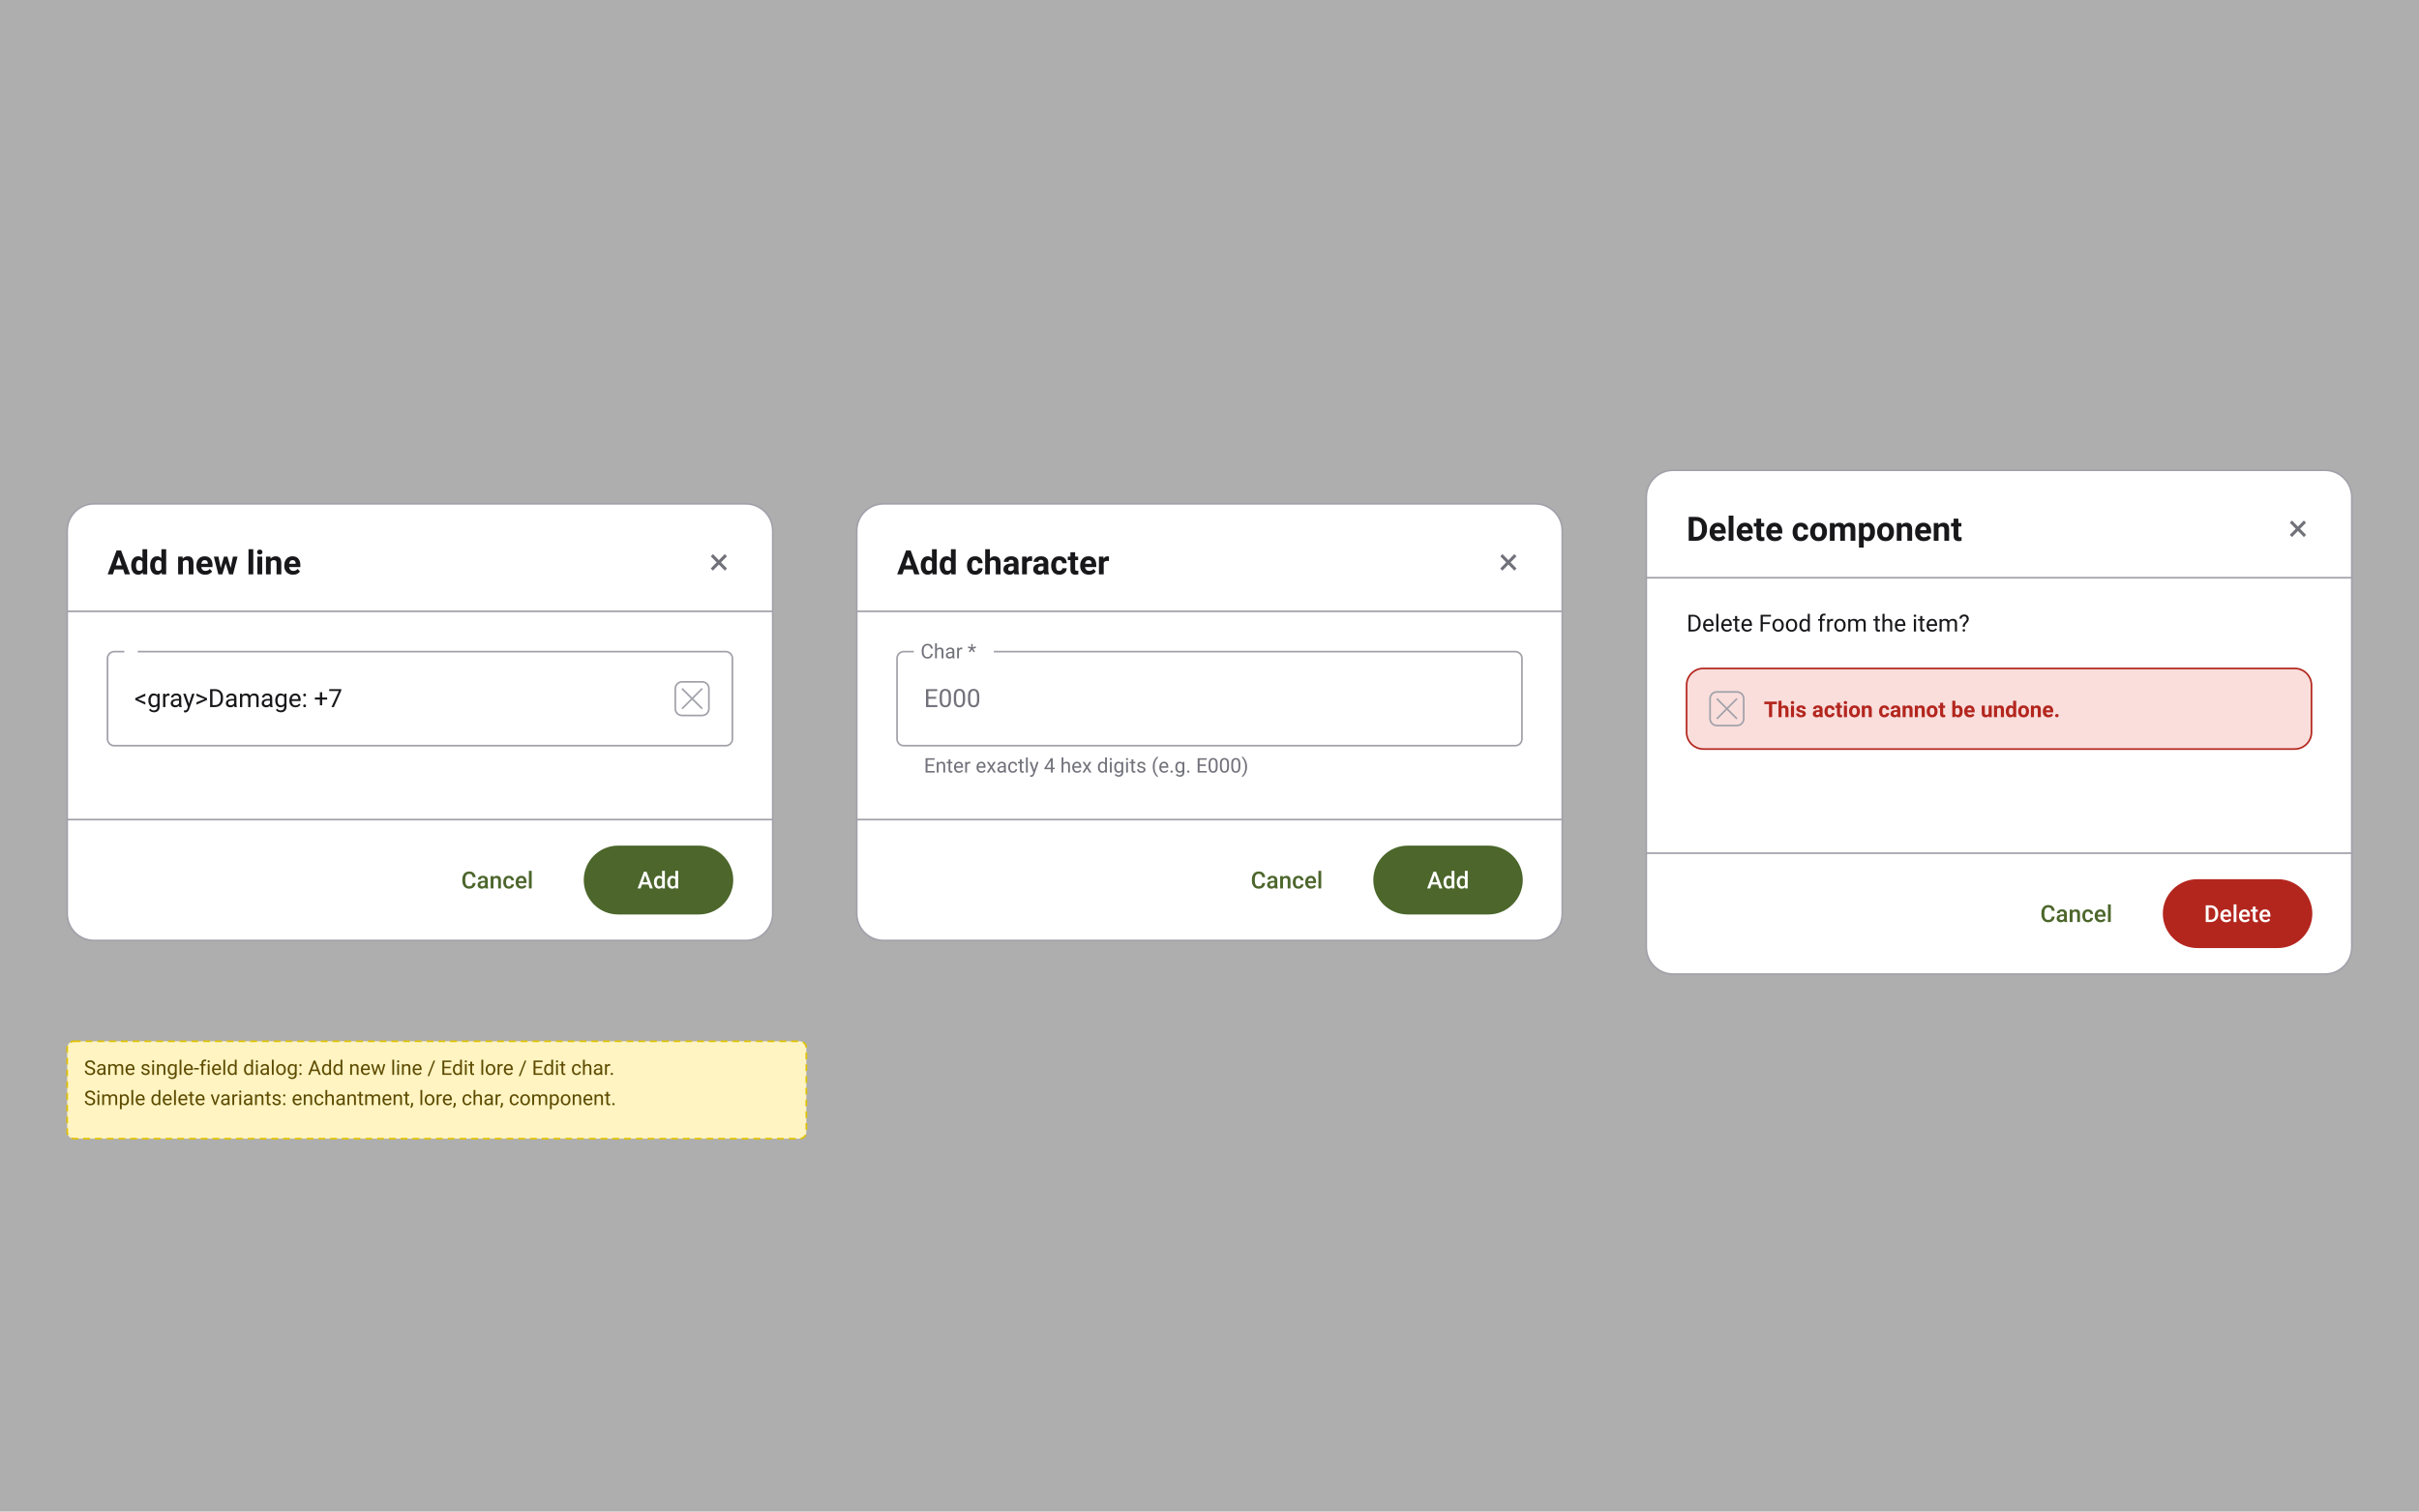
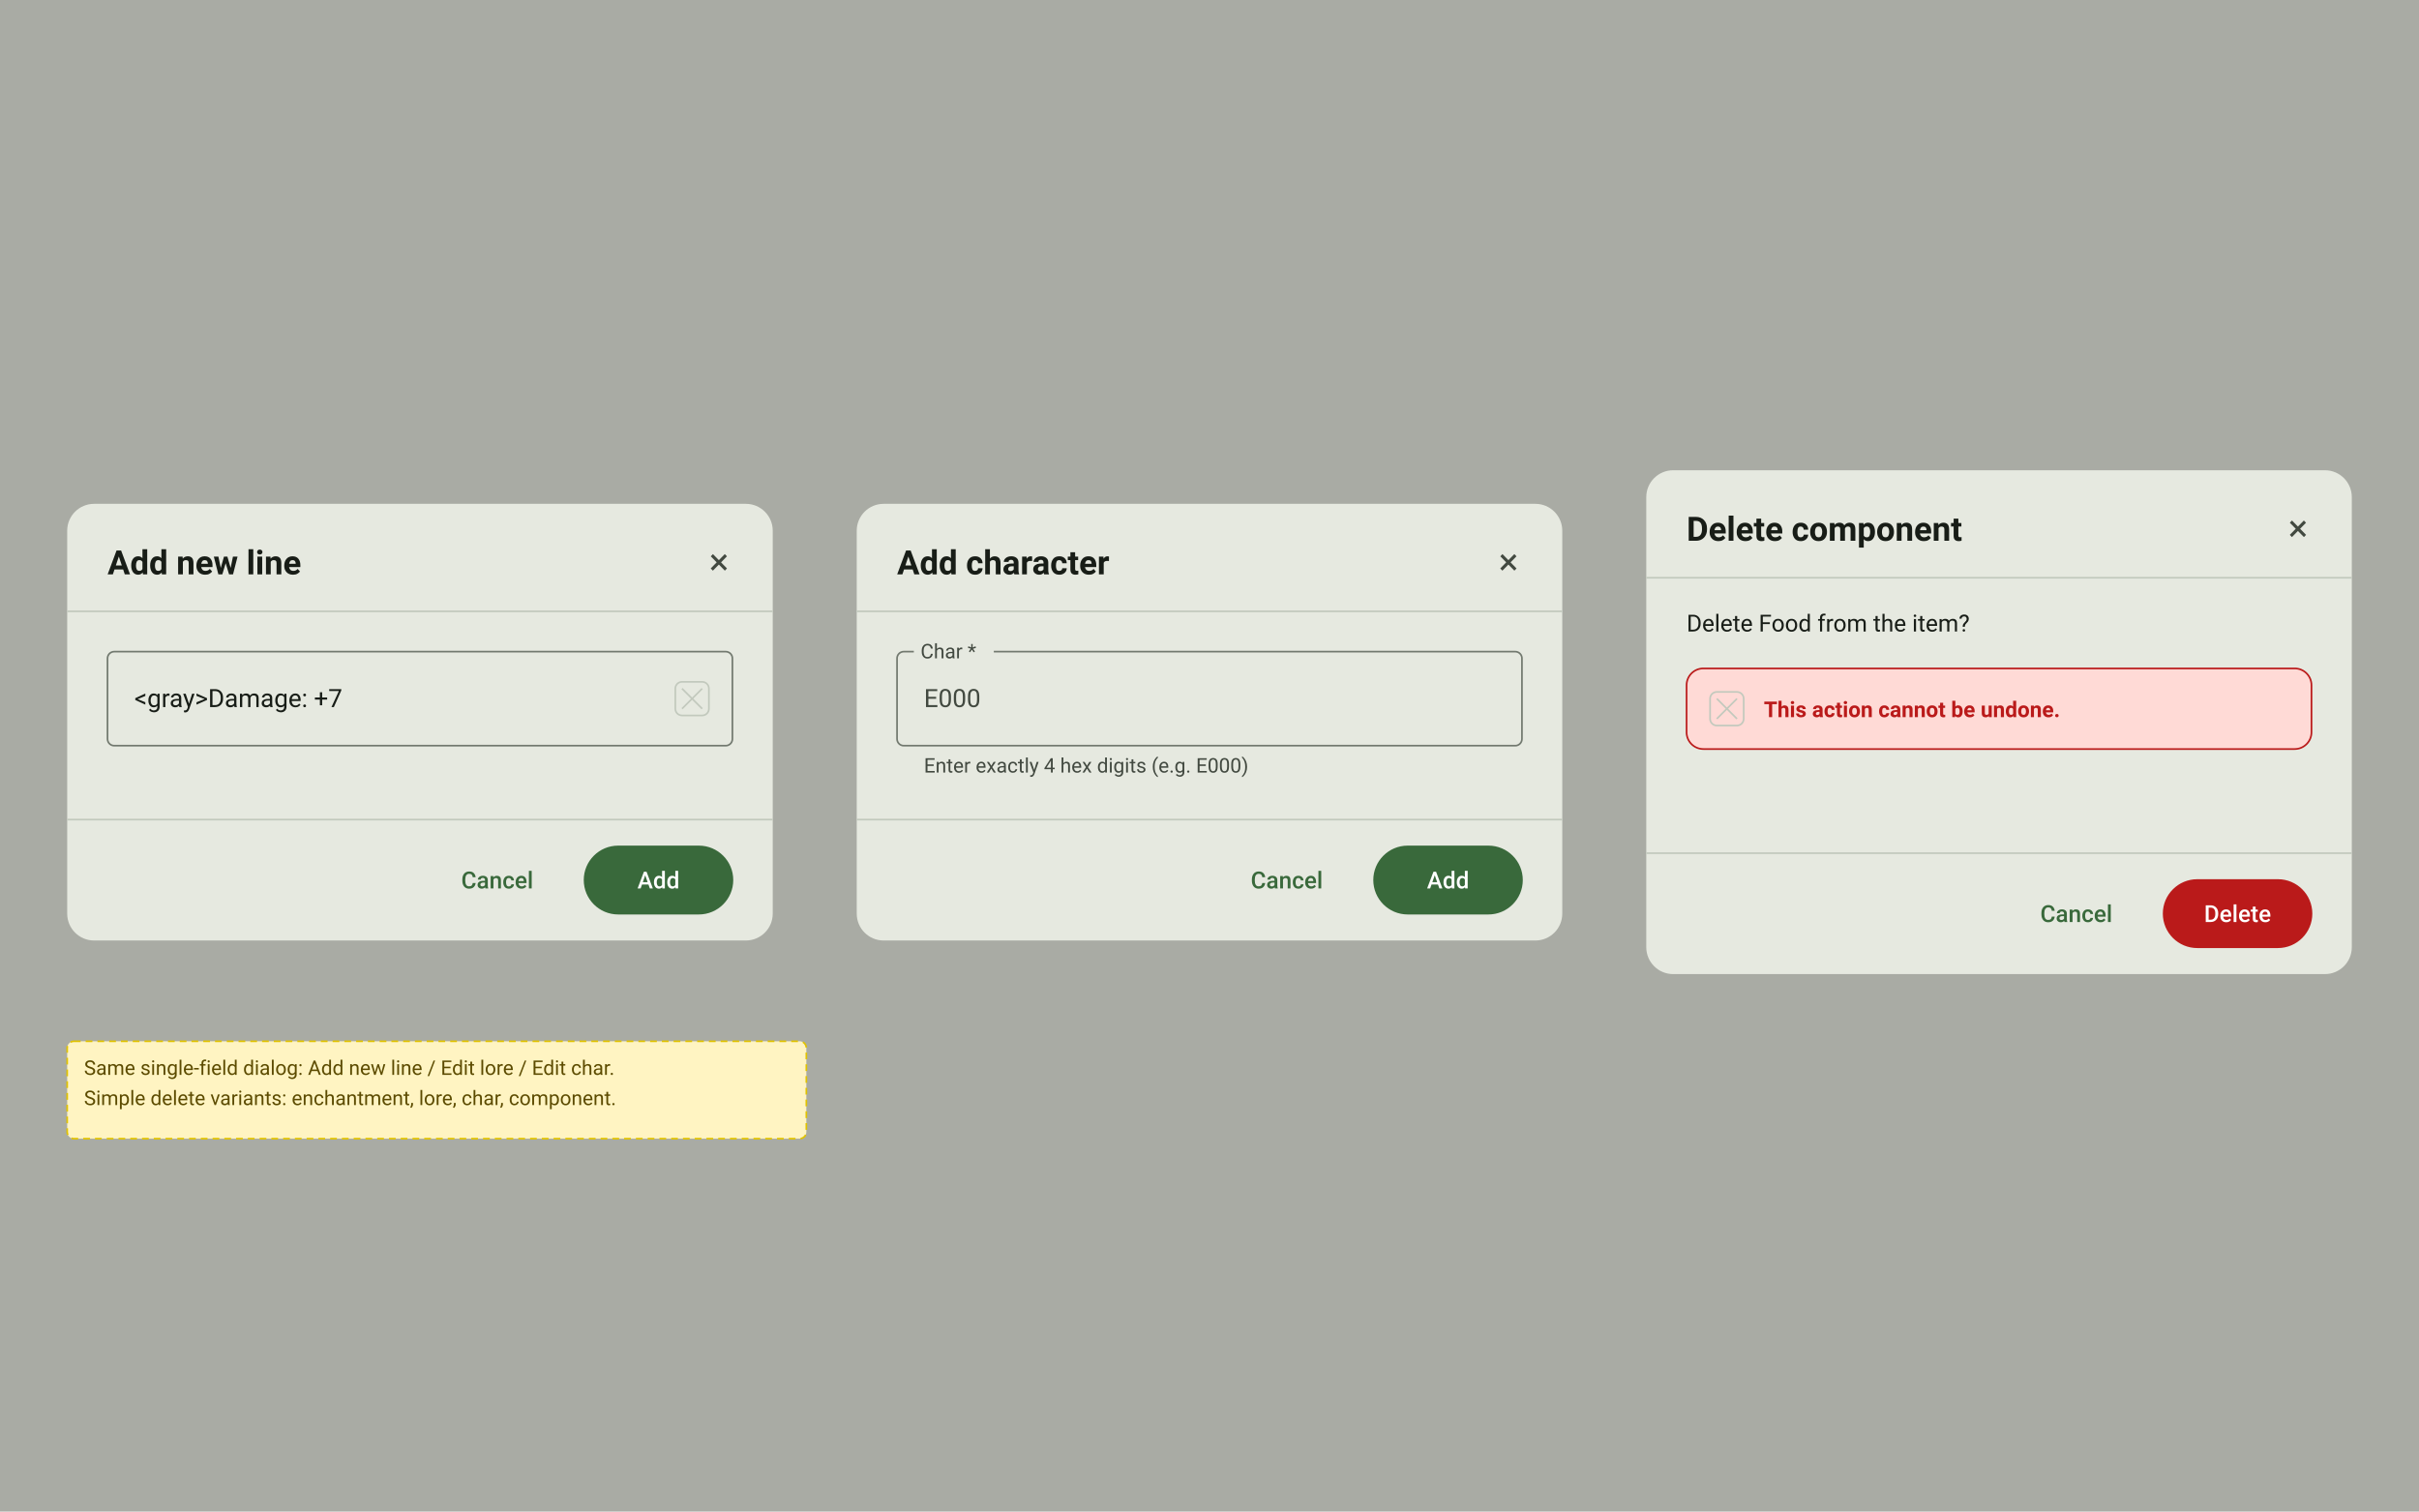
<svg xmlns="http://www.w3.org/2000/svg" width="1440" height="900" viewBox="0 0 1440 900">
-   <rect x="0" y="0" width="1440" height="900" rx="0" fill="#FFFFFF" stroke="none" stroke-width="1" />
+   <rect x="0" y="0" width="1440" height="900" rx="0" fill="#F7FBF1" stroke="none" stroke-width="1" />
  <rect x="0" y="0" width="1440" height="900" rx="0" fill="#000000" fill-opacity="0.32" stroke="none" stroke-width="1" />
-   <rect x="40" y="300" width="420" height="260" rx="16" fill="#FFFFFF" stroke="#A1A1AA" stroke-width="1" />
-   <text x="64" y="342" font-family="Work Sans, Roboto, Arial, sans-serif" font-size="20" font-weight="600" fill="#18181B" text-anchor="start">Add new line</text>
-   <text x="428" y="342" font-family="Work Sans, Roboto, Arial, sans-serif" font-size="22" font-weight="400" fill="#71717A" text-anchor="middle">×</text>
-   <line x1="40" y1="364" x2="460" y2="364" stroke="#A1A1AA" stroke-width="1" />
-   <line x1="40" y1="488" x2="460" y2="488" stroke="#A1A1AA" stroke-width="1" />
-   <rect x="348" y="504" width="88" height="40" rx="20.0" fill="#4C662B" stroke="#4C662B" stroke-width="1" />
+   <rect x="40" y="300" width="420" height="260" rx="16" fill="#E6E9E0" stroke="none" stroke-width="1" />
+   <text x="64" y="342" font-family="Work Sans, Roboto, Arial, sans-serif" font-size="20" font-weight="600" fill="#181D17" text-anchor="start">Add new line</text>
+   <text x="428" y="342" font-family="Work Sans, Roboto, Arial, sans-serif" font-size="22" font-weight="400" fill="#424940" text-anchor="middle">×</text>
+   <line x1="40" y1="364" x2="460" y2="364" stroke="#C2C9BD" stroke-width="1" />
+   <line x1="40" y1="488" x2="460" y2="488" stroke="#C2C9BD" stroke-width="1" />
+   <rect x="348" y="504" width="88" height="40" rx="20.0" fill="#39693B" stroke="#39693B" stroke-width="1" />
  <text x="392.0" y="529.0" font-family="Work Sans, Roboto, Arial, sans-serif" font-size="14" font-weight="500" fill="#FFFFFF" text-anchor="middle">Add</text>
-   <text x="296.0" y="529.0" font-family="Work Sans, Roboto, Arial, sans-serif" font-size="14" font-weight="500" fill="#4C662B" text-anchor="middle">Cancel</text>
-   <rect x="64" y="388" width="372" height="56" rx="4" fill="#FFFFFF" stroke="#A1A1AA" stroke-width="1" />
-   <rect x="74" y="381" width="8.0" height="14" rx="0" fill="#FFFFFF" stroke="none" stroke-width="1" />
-   <text x="78" y="392" font-family="Work Sans, Roboto, Arial, sans-serif" font-size="12" font-weight="400" fill="#71717A" text-anchor="start" />
-   <text x="80" y="421.0" font-family="Work Sans, Roboto, Arial, sans-serif" font-size="15" font-weight="400" fill="#18181B" text-anchor="start">&lt;gray&gt;Damage: +7</text>
-   <rect x="402" y="406.0" width="20" height="20" rx="4" fill="none" stroke="#A1A1AA" stroke-width="1" />
-   <line x1="406" y1="410.0" x2="418" y2="422.0" stroke="#A1A1AA" stroke-width="1" />
-   <line x1="418" y1="410.0" x2="406" y2="422.0" stroke="#A1A1AA" stroke-width="1" />
-   <rect x="510" y="300" width="420" height="260" rx="16" fill="#FFFFFF" stroke="#A1A1AA" stroke-width="1" />
-   <text x="534" y="342" font-family="Work Sans, Roboto, Arial, sans-serif" font-size="20" font-weight="600" fill="#18181B" text-anchor="start">Add character</text>
-   <text x="898" y="342" font-family="Work Sans, Roboto, Arial, sans-serif" font-size="22" font-weight="400" fill="#71717A" text-anchor="middle">×</text>
-   <line x1="510" y1="364" x2="930" y2="364" stroke="#A1A1AA" stroke-width="1" />
-   <line x1="510" y1="488" x2="930" y2="488" stroke="#A1A1AA" stroke-width="1" />
-   <rect x="818" y="504" width="88" height="40" rx="20.0" fill="#4C662B" stroke="#4C662B" stroke-width="1" />
+   <text x="296.0" y="529.0" font-family="Work Sans, Roboto, Arial, sans-serif" font-size="14" font-weight="500" fill="#39693B" text-anchor="middle">Cancel</text>
+   <rect x="64" y="388" width="372" height="56" rx="4" fill="none" stroke="#72796F" stroke-width="1" />
+   <text x="78" y="392" font-family="Work Sans, Roboto, Arial, sans-serif" font-size="12" font-weight="400" fill="#424940" text-anchor="start" />
+   <text x="80" y="421.0" font-family="Work Sans, Roboto, Arial, sans-serif" font-size="15" font-weight="400" fill="#181D17" text-anchor="start">&lt;gray&gt;Damage: +7</text>
+   <rect x="402" y="406.0" width="20" height="20" rx="4" fill="none" stroke="#C2C9BD" stroke-width="1" />
+   <line x1="406" y1="410.0" x2="418" y2="422.0" stroke="#C2C9BD" stroke-width="1" />
+   <line x1="418" y1="410.0" x2="406" y2="422.0" stroke="#C2C9BD" stroke-width="1" />
+   <rect x="510" y="300" width="420" height="260" rx="16" fill="#E6E9E0" stroke="none" stroke-width="1" />
+   <text x="534" y="342" font-family="Work Sans, Roboto, Arial, sans-serif" font-size="20" font-weight="600" fill="#181D17" text-anchor="start">Add character</text>
+   <text x="898" y="342" font-family="Work Sans, Roboto, Arial, sans-serif" font-size="22" font-weight="400" fill="#424940" text-anchor="middle">×</text>
+   <line x1="510" y1="364" x2="930" y2="364" stroke="#C2C9BD" stroke-width="1" />
+   <line x1="510" y1="488" x2="930" y2="488" stroke="#C2C9BD" stroke-width="1" />
+   <rect x="818" y="504" width="88" height="40" rx="20.0" fill="#39693B" stroke="#39693B" stroke-width="1" />
  <text x="862.0" y="529.0" font-family="Work Sans, Roboto, Arial, sans-serif" font-size="14" font-weight="500" fill="#FFFFFF" text-anchor="middle">Add</text>
-   <text x="766.0" y="529.0" font-family="Work Sans, Roboto, Arial, sans-serif" font-size="14" font-weight="500" fill="#4C662B" text-anchor="middle">Cancel</text>
-   <rect x="534" y="388" width="372" height="56" rx="4" fill="#FFFFFF" stroke="#A1A1AA" stroke-width="1" />
-   <rect x="544" y="381" width="47.6" height="14" rx="0" fill="#FFFFFF" stroke="none" stroke-width="1" />
-   <text x="548" y="392" font-family="Work Sans, Roboto, Arial, sans-serif" font-size="12" font-weight="400" fill="#71717A" text-anchor="start">Char *</text>
-   <text x="550" y="460" font-family="Work Sans, Roboto, Arial, sans-serif" font-size="12" font-weight="400" fill="#71717A" text-anchor="start">Enter exactly 4 hex digits (e.g. E000)</text>
-   <text x="550" y="421" font-family="Work Sans, Roboto, Arial, sans-serif" font-size="15" font-weight="400" fill="#71717A" text-anchor="start">E000</text>
-   <rect x="980" y="280" width="420" height="300" rx="16" fill="#FFFFFF" stroke="#A1A1AA" stroke-width="1" />
-   <text x="1004" y="322" font-family="Work Sans, Roboto, Arial, sans-serif" font-size="20" font-weight="600" fill="#18181B" text-anchor="start">Delete component</text>
-   <text x="1368" y="322" font-family="Work Sans, Roboto, Arial, sans-serif" font-size="22" font-weight="400" fill="#71717A" text-anchor="middle">×</text>
-   <line x1="980" y1="344" x2="1400" y2="344" stroke="#A1A1AA" stroke-width="1" />
-   <line x1="980" y1="508" x2="1400" y2="508" stroke="#A1A1AA" stroke-width="1" />
-   <rect x="1288" y="524" width="88" height="40" rx="20.0" fill="#B3261E" stroke="#B3261E" stroke-width="1" />
+   <text x="766.0" y="529.0" font-family="Work Sans, Roboto, Arial, sans-serif" font-size="14" font-weight="500" fill="#39693B" text-anchor="middle">Cancel</text>
+   <rect x="534" y="388" width="372" height="56" rx="4" fill="none" stroke="#72796F" stroke-width="1" />
+   <rect x="544" y="381" width="47.6" height="14" rx="0" fill="#E6E9E0" stroke="none" stroke-width="1" />
+   <text x="548" y="392" font-family="Work Sans, Roboto, Arial, sans-serif" font-size="12" font-weight="400" fill="#424940" text-anchor="start">Char *</text>
+   <text x="550" y="460" font-family="Work Sans, Roboto, Arial, sans-serif" font-size="12" font-weight="400" fill="#424940" text-anchor="start">Enter exactly 4 hex digits (e.g. E000)</text>
+   <text x="550" y="421" font-family="Work Sans, Roboto, Arial, sans-serif" font-size="15" font-weight="400" fill="#424940" text-anchor="start">E000</text>
+   <rect x="980" y="280" width="420" height="300" rx="16" fill="#E6E9E0" stroke="none" stroke-width="1" />
+   <text x="1004" y="322" font-family="Work Sans, Roboto, Arial, sans-serif" font-size="20" font-weight="600" fill="#181D17" text-anchor="start">Delete component</text>
+   <text x="1368" y="322" font-family="Work Sans, Roboto, Arial, sans-serif" font-size="22" font-weight="400" fill="#424940" text-anchor="middle">×</text>
+   <line x1="980" y1="344" x2="1400" y2="344" stroke="#C2C9BD" stroke-width="1" />
+   <line x1="980" y1="508" x2="1400" y2="508" stroke="#C2C9BD" stroke-width="1" />
+   <rect x="1288" y="524" width="88" height="40" rx="20.0" fill="#BA1A1A" stroke="#BA1A1A" stroke-width="1" />
  <text x="1332.0" y="549.0" font-family="Work Sans, Roboto, Arial, sans-serif" font-size="14" font-weight="500" fill="#FFFFFF" text-anchor="middle">Delete</text>
-   <text x="1236.0" y="549.0" font-family="Work Sans, Roboto, Arial, sans-serif" font-size="14" font-weight="500" fill="#4C662B" text-anchor="middle">Cancel</text>
-   <text x="1004" y="376" font-family="Work Sans, Roboto, Arial, sans-serif" font-size="14" font-weight="400" fill="#18181B" text-anchor="start">Delete Food from the item?</text>
-   <rect x="1004" y="398" width="372" height="48" rx="10" fill="#F9DEDC" stroke="#B3261E" stroke-width="1" />
-   <rect x="1018" y="412" width="20" height="20" rx="4" fill="none" stroke="#A1A1AA" stroke-width="1" />
-   <line x1="1022" y1="416" x2="1034" y2="428" stroke="#A1A1AA" stroke-width="1" />
-   <line x1="1034" y1="416" x2="1022" y2="428" stroke="#A1A1AA" stroke-width="1" />
-   <text x="1050" y="427" font-family="Work Sans, Roboto, Arial, sans-serif" font-size="13" font-weight="700" fill="#B3261E" text-anchor="start">This action cannot be undone.</text>
+   <text x="1236.0" y="549.0" font-family="Work Sans, Roboto, Arial, sans-serif" font-size="14" font-weight="500" fill="#39693B" text-anchor="middle">Cancel</text>
+   <text x="1004" y="376" font-family="Work Sans, Roboto, Arial, sans-serif" font-size="14" font-weight="400" fill="#181D17" text-anchor="start">Delete Food from the item?</text>
+   <rect x="1004" y="398" width="372" height="48" rx="10" fill="#FFDAD6" stroke="#BA1A1A" stroke-width="1" />
+   <rect x="1018" y="412" width="20" height="20" rx="4" fill="none" stroke="#C2C9BD" stroke-width="1" />
+   <line x1="1022" y1="416" x2="1034" y2="428" stroke="#C2C9BD" stroke-width="1" />
+   <line x1="1034" y1="416" x2="1022" y2="428" stroke="#C2C9BD" stroke-width="1" />
+   <text x="1050" y="427" font-family="Work Sans, Roboto, Arial, sans-serif" font-size="13" font-weight="700" fill="#BA1A1A" text-anchor="start">This action cannot be undone.</text>
  <rect x="40" y="620" width="440" height="58" rx="4" fill="#FFF4C2" stroke="#E0C200" stroke-width="1" stroke-dasharray="4 3" />
  <text x="50" y="640" font-family="Work Sans, Roboto, Arial, sans-serif" font-size="12" font-weight="400" fill="#5C4B00" text-anchor="start">Same single-field dialog: Add new line / Edit lore / Edit char.</text>
  <text x="50" y="658" font-family="Work Sans, Roboto, Arial, sans-serif" font-size="12" font-weight="400" fill="#5C4B00" text-anchor="start">Simple delete variants: enchantment, lore, char, component.</text>
</svg>
